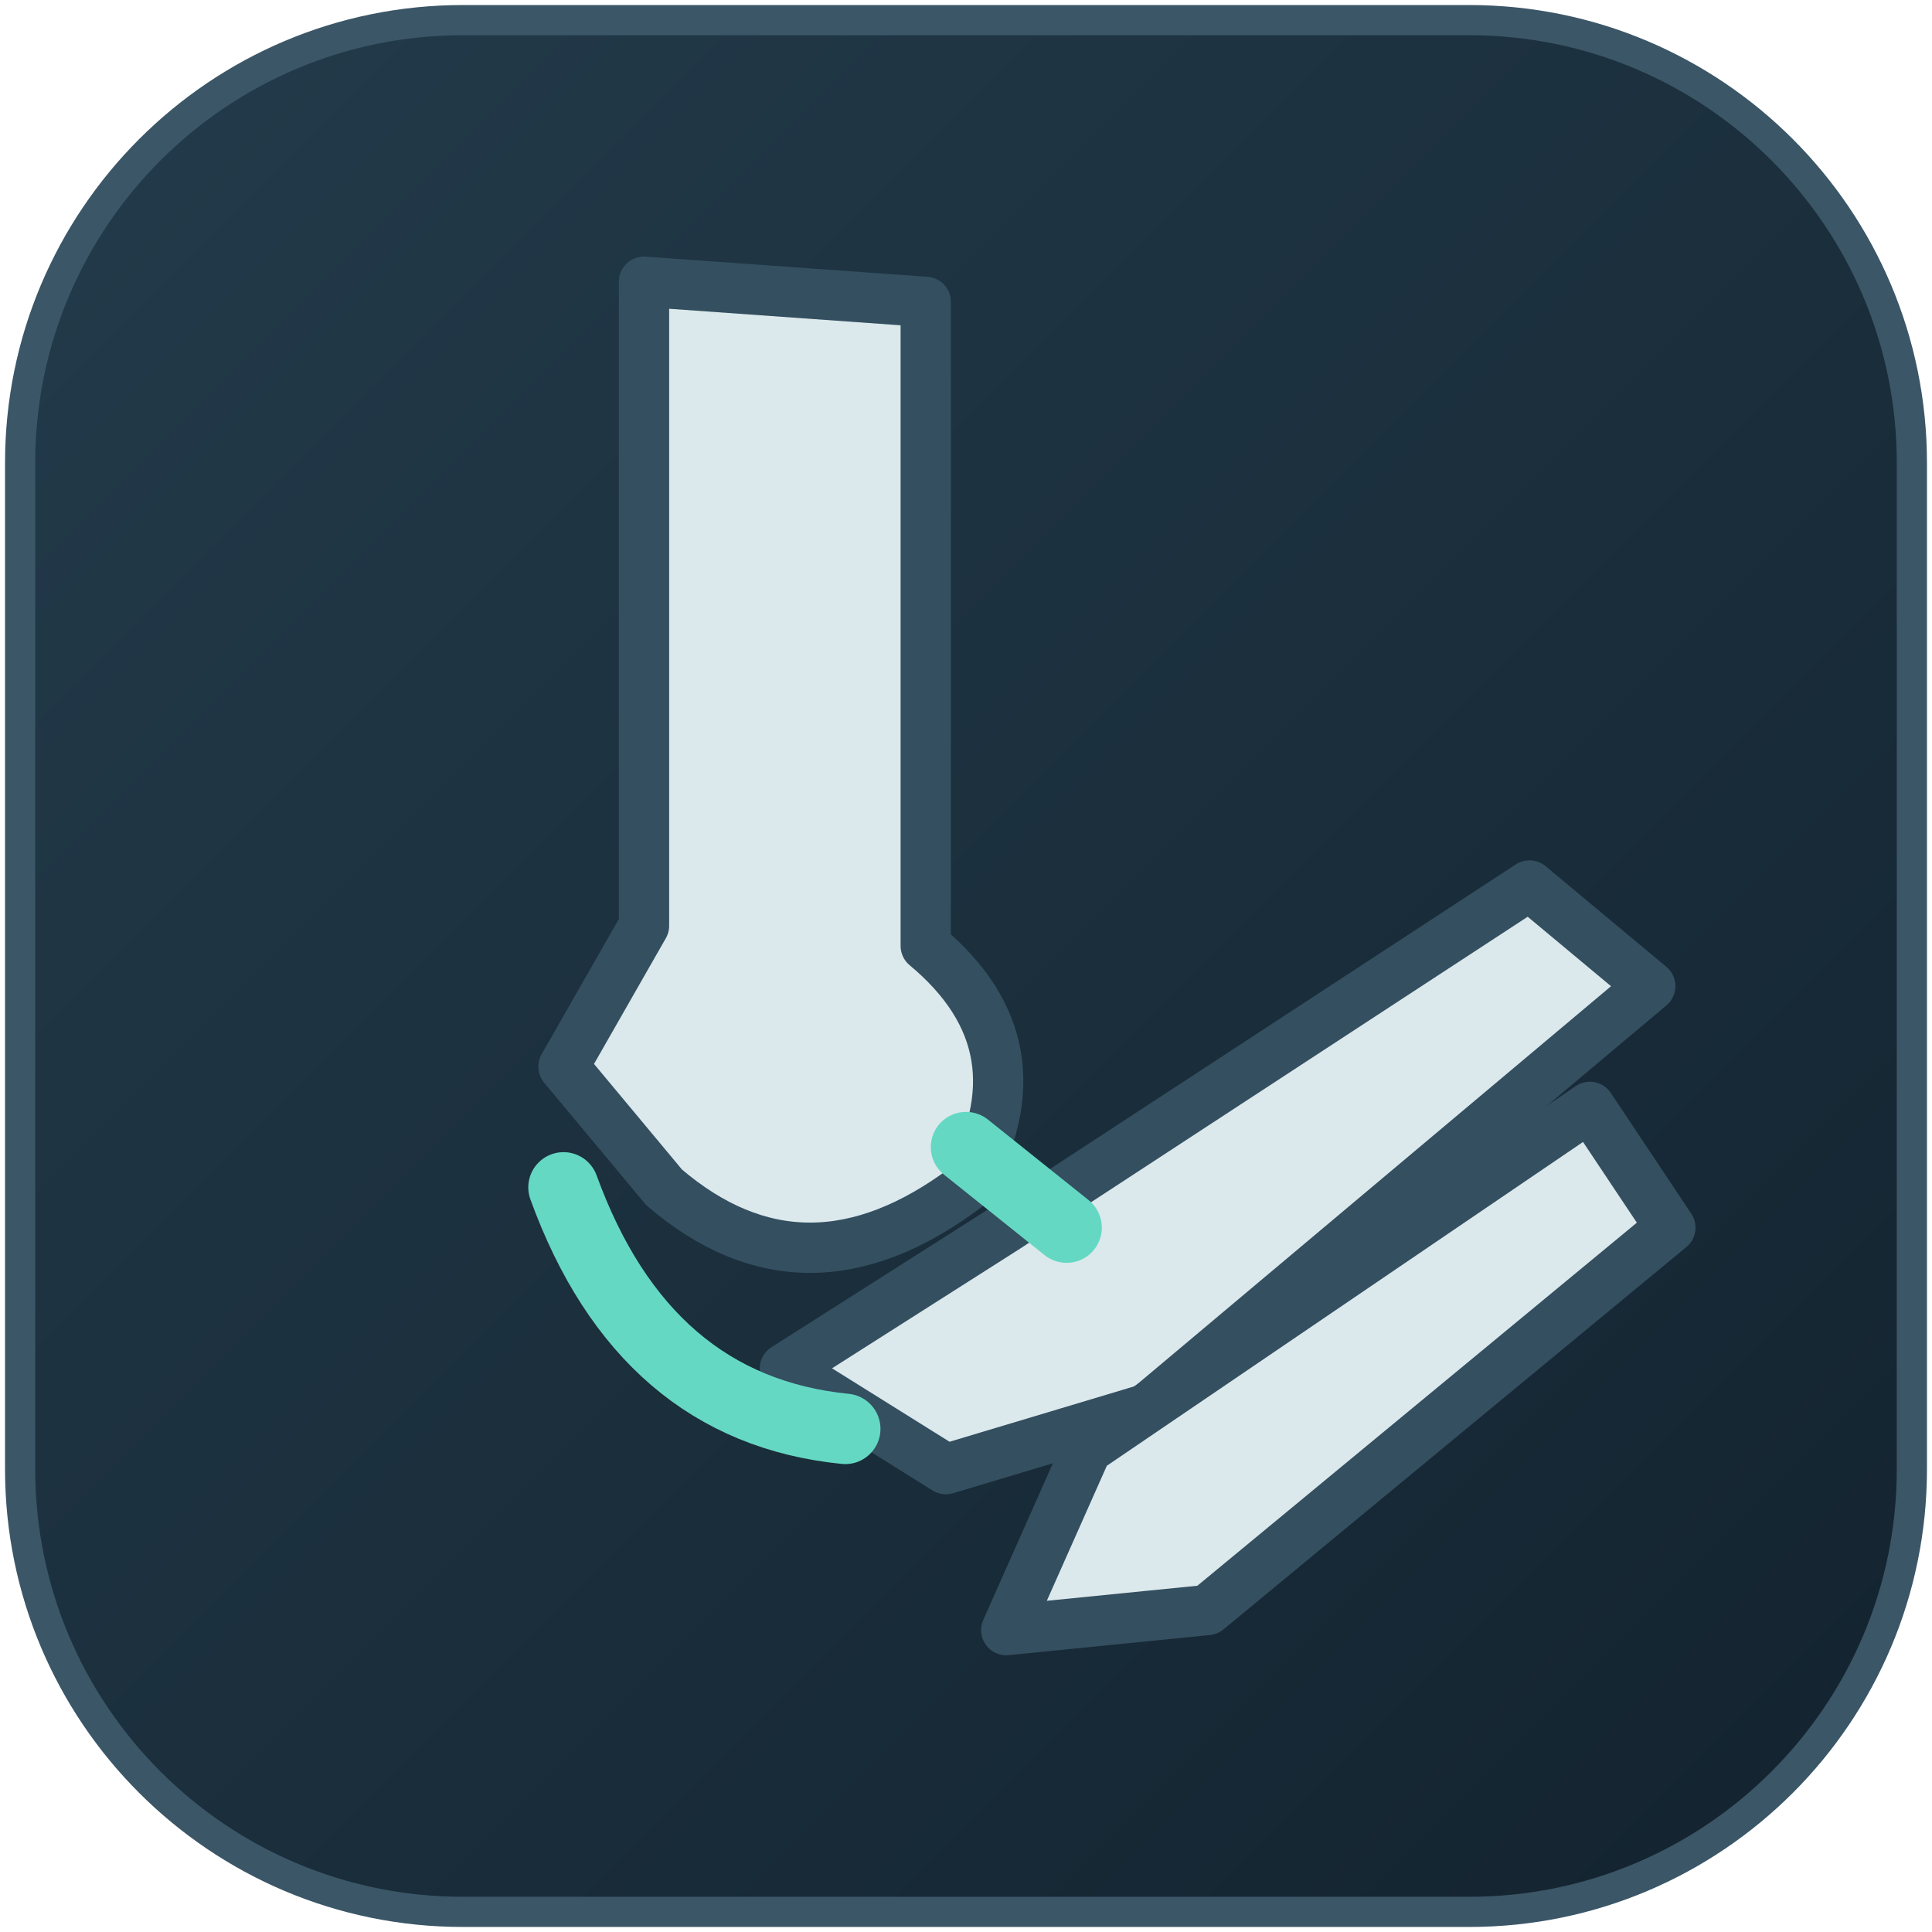
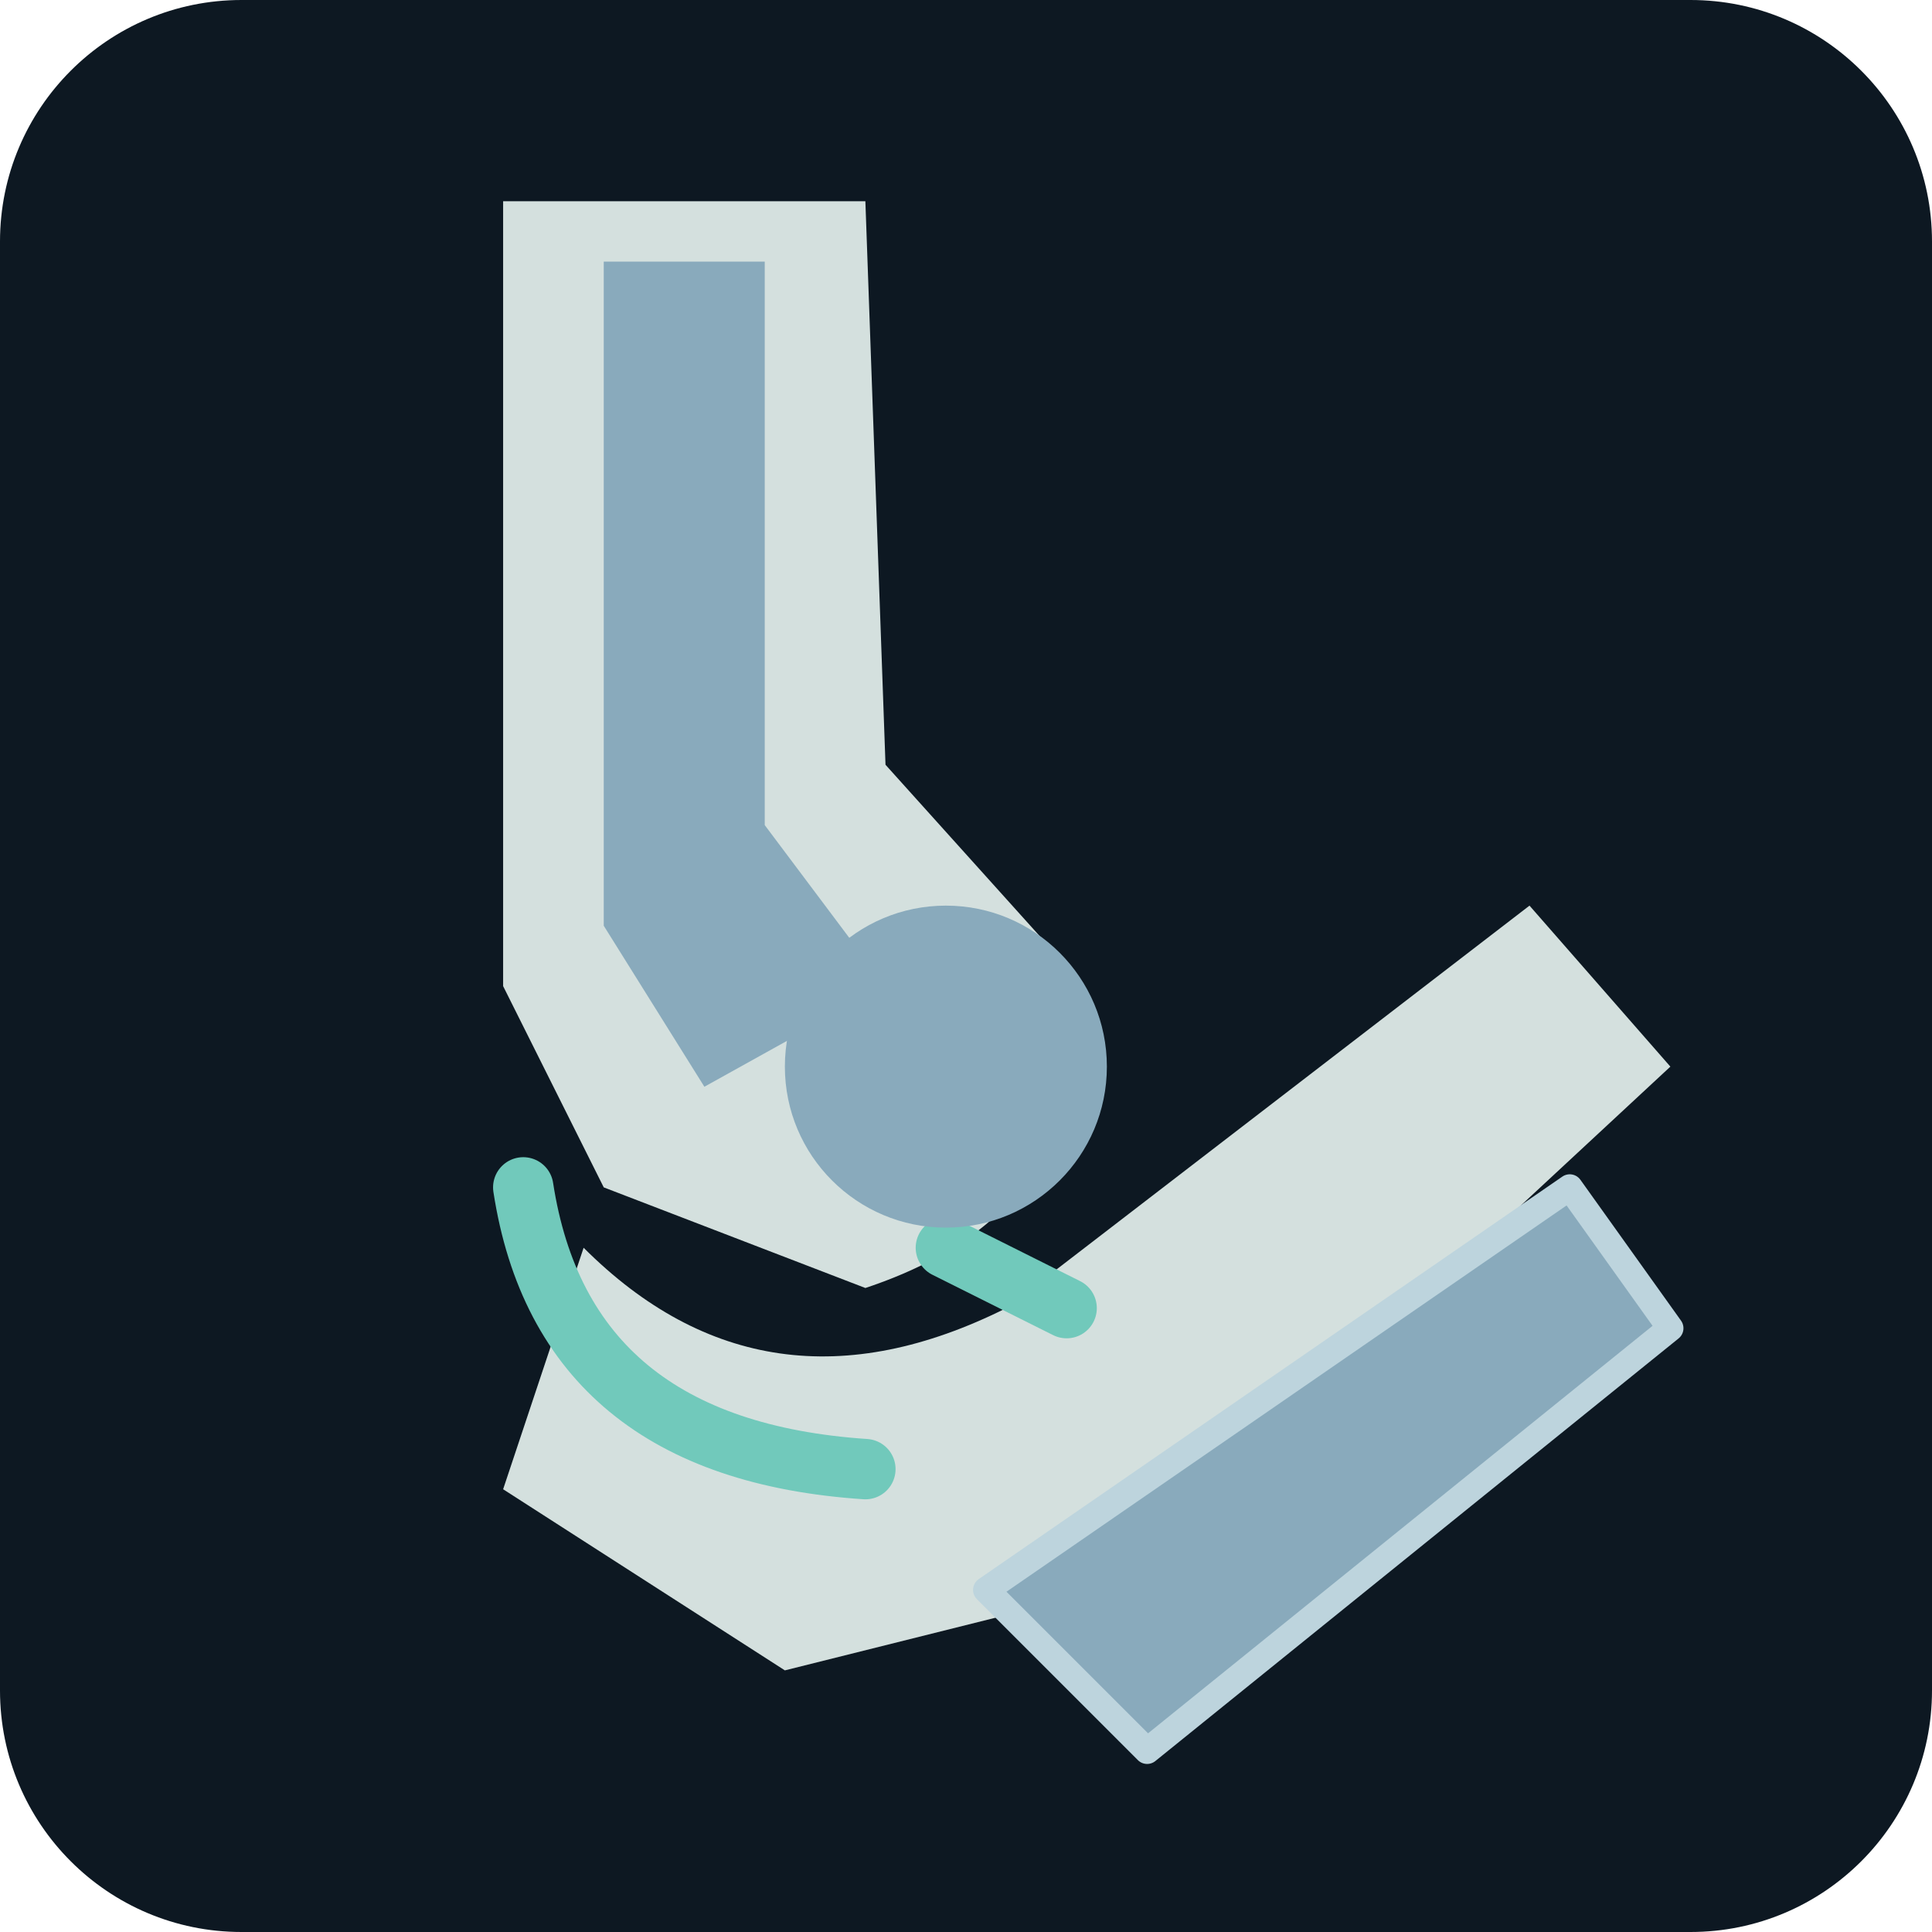
- <svg xmlns="http://www.w3.org/2000/svg" width="96" height="96" viewBox="0 0 96 96" data-style="atlas-anatomy-163">
-   <defs>
-     <linearGradient id="tile" x2="1" y2="1">
-       <stop stop-color="#233B4B" />
-       <stop offset="1" stop-color="#13232F" />
-     </linearGradient>
-   </defs>
-   <rect x="1" y="1" width="94" height="94" rx="22" fill="url(#tile)" stroke="#3B5667" stroke-width="1.5" />
-   <g>
-     <path d="M32 14L46 15L46 47Q52 52 48 59Q40 65 33 59L28 53L32 46Z" fill="#DBE9EC" stroke="#344F60" stroke-width="2.5" stroke-linecap="round" stroke-linejoin="round" />
-     <path d="M50 61L76 44L82 49L57 70L47 73L39 68Z" fill="#DBE9EC" stroke="#344F60" stroke-width="2.5" stroke-linecap="round" stroke-linejoin="round" />
-     <path d="M54 72L79 55L83 61L60 80L50 81Z" fill="#DBE9EC" stroke="#344F60" stroke-width="2.5" stroke-linecap="round" stroke-linejoin="round" />
-     <path d="M28 59Q32 70 42 71M48 57L53 61" fill="none" stroke="#65D8C4" stroke-width="3.5" stroke-linecap="round" stroke-linejoin="round" />
-   </g>
+ <svg xmlns="http://www.w3.org/2000/svg" width="96" height="96" viewBox="0 0 96 96" data-style="atlas-illustration-218">
+   <rect width="96" height="96" rx="12" fill="#0d1822" />
+   <path d="M25 10L43 10L44 38L53 48Q55 60 43 64L30 59L25 49Z" fill="#d4e0de" />
+   <path d="M30 13L38 13L38 41L44 49L35 54L30 46Z" fill="#89aabc" />
+   <path d="M29 62Q38 71 50 65L76 45L83 53L55 79L39 83L25 74Z" fill="#d4e0de" />
+   <path d="M49 79L78 59L83 66L57 87Z" fill="#89aabc" stroke="#bdd4dd" stroke-width="1.3" stroke-linecap="round" stroke-linejoin="round" />
+   <path d="M26 59Q28 72 43 73M47 62L53 65" fill="none" stroke="#71c9bb" stroke-width="3" stroke-linecap="round" stroke-linejoin="round" />
+   <ellipse cx="47" cy="53" rx="8" ry="8" fill="#89aabc" />
</svg>
